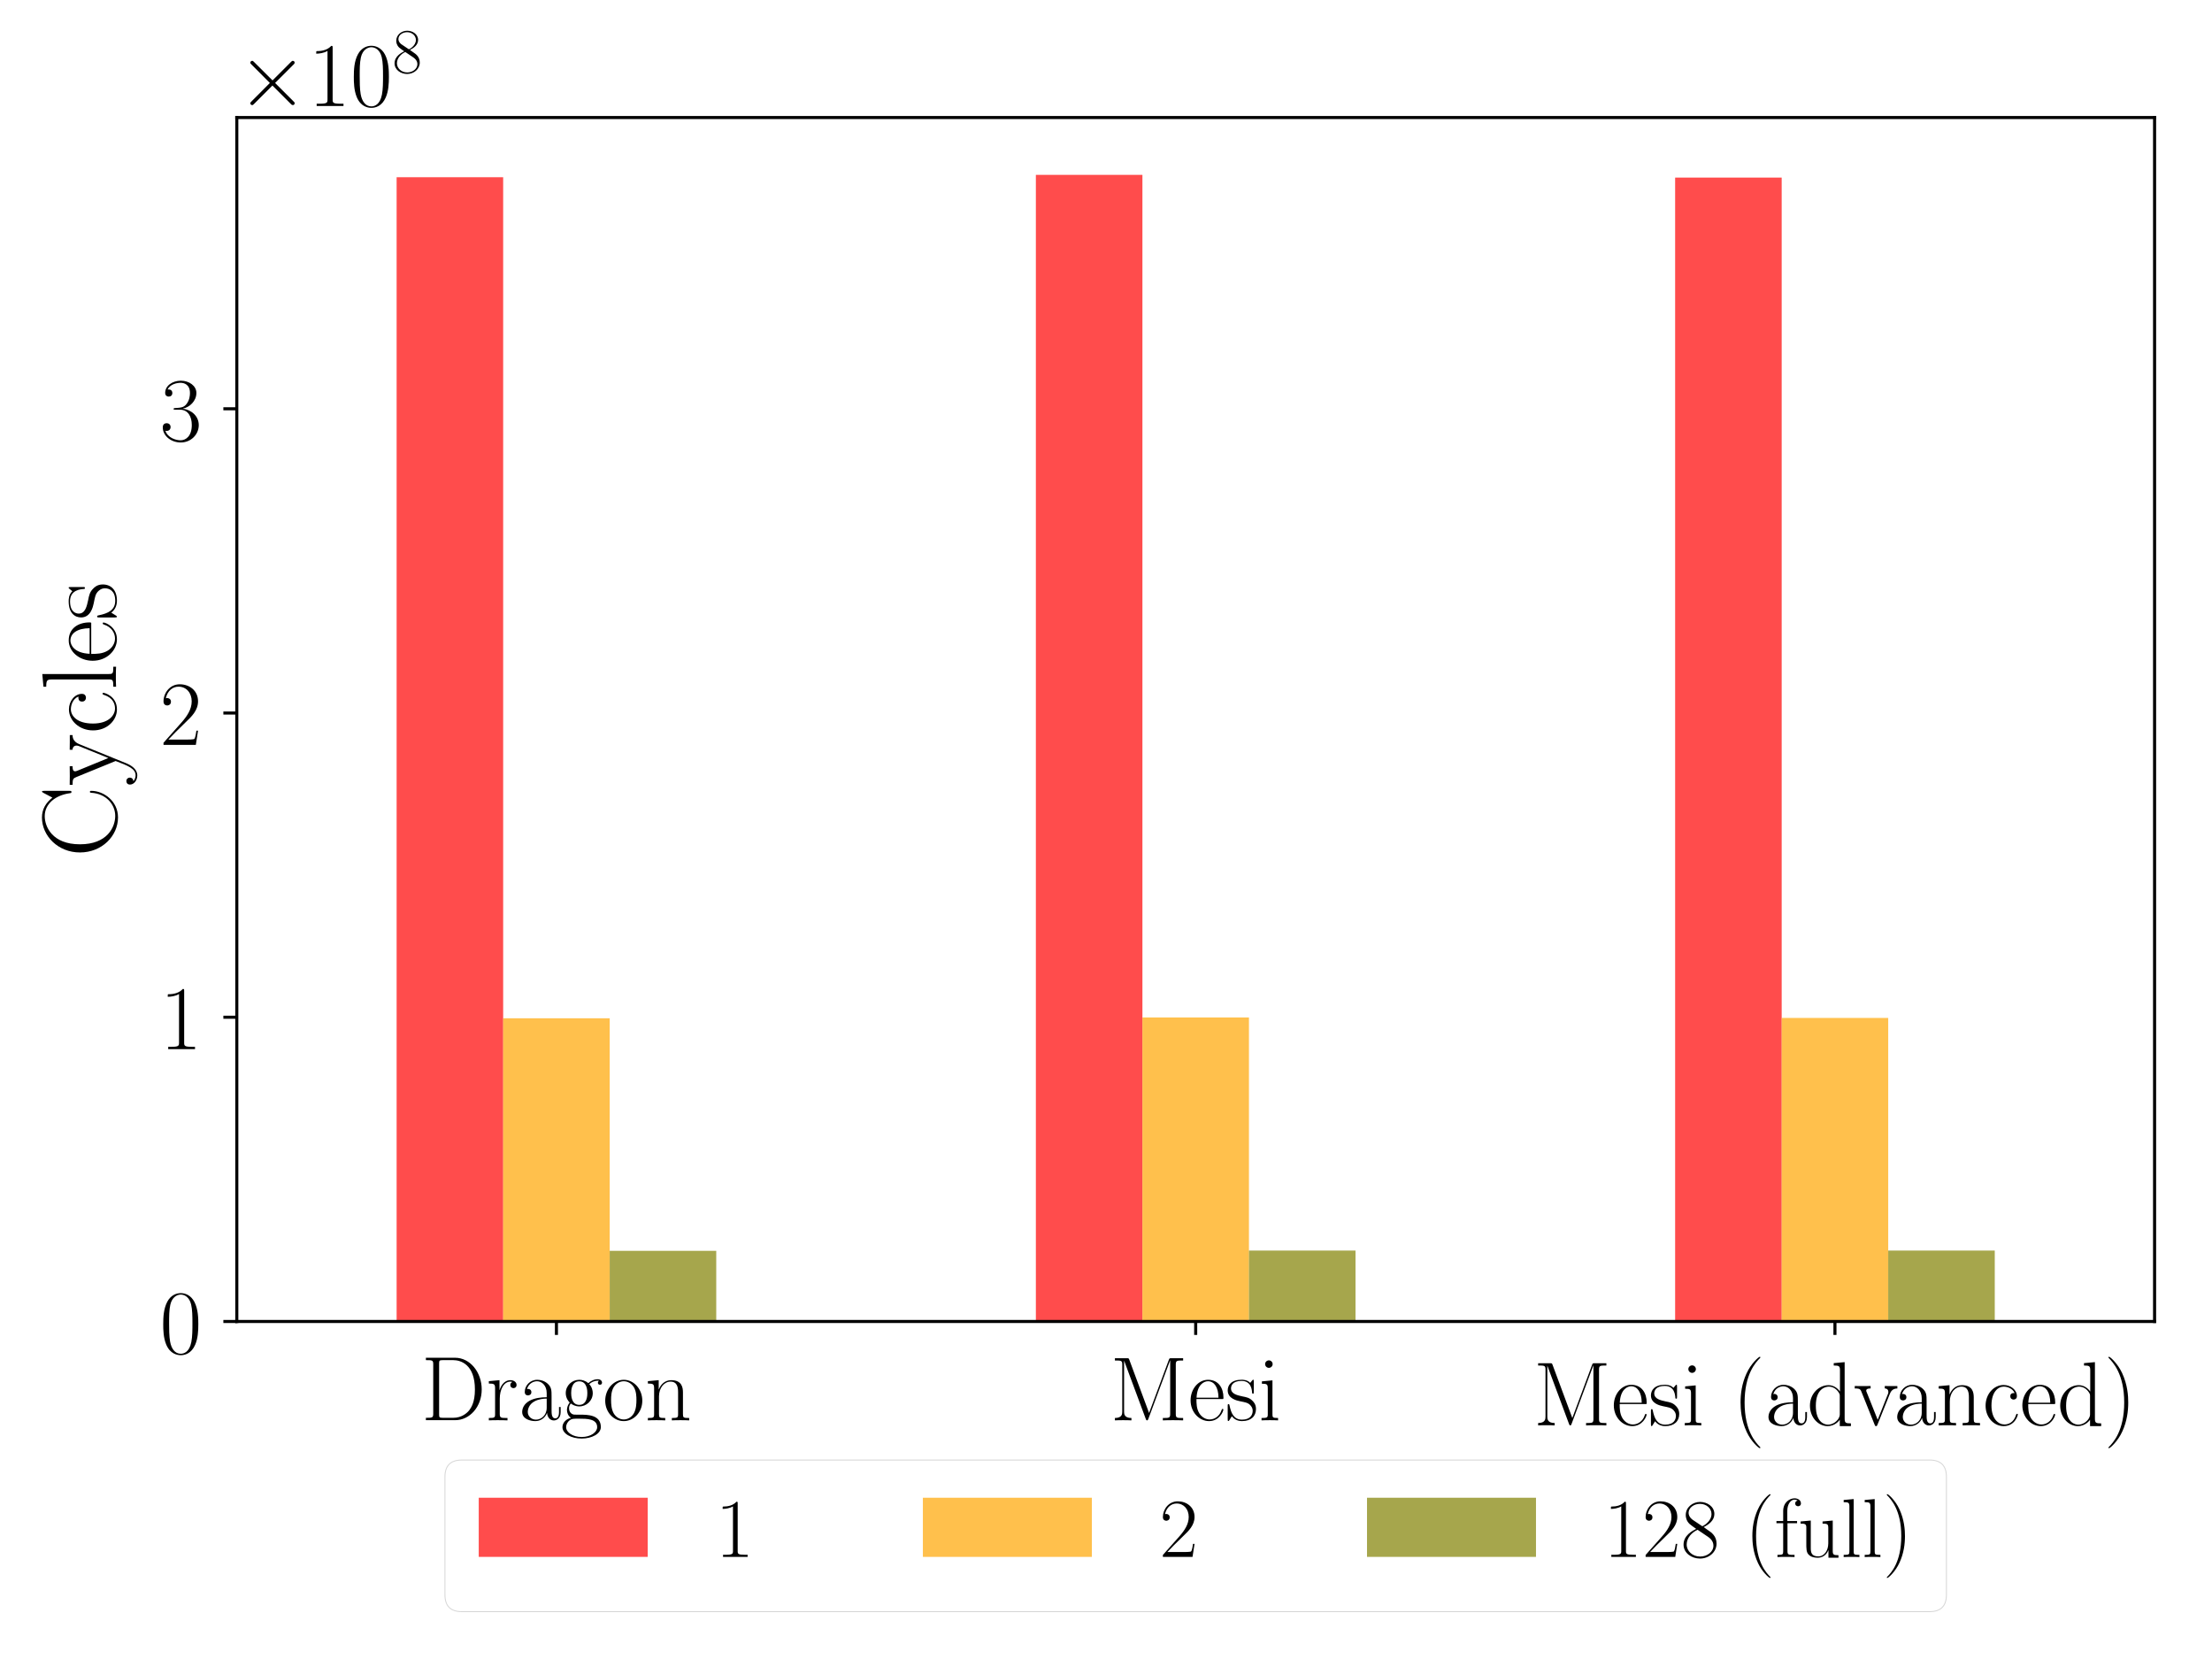
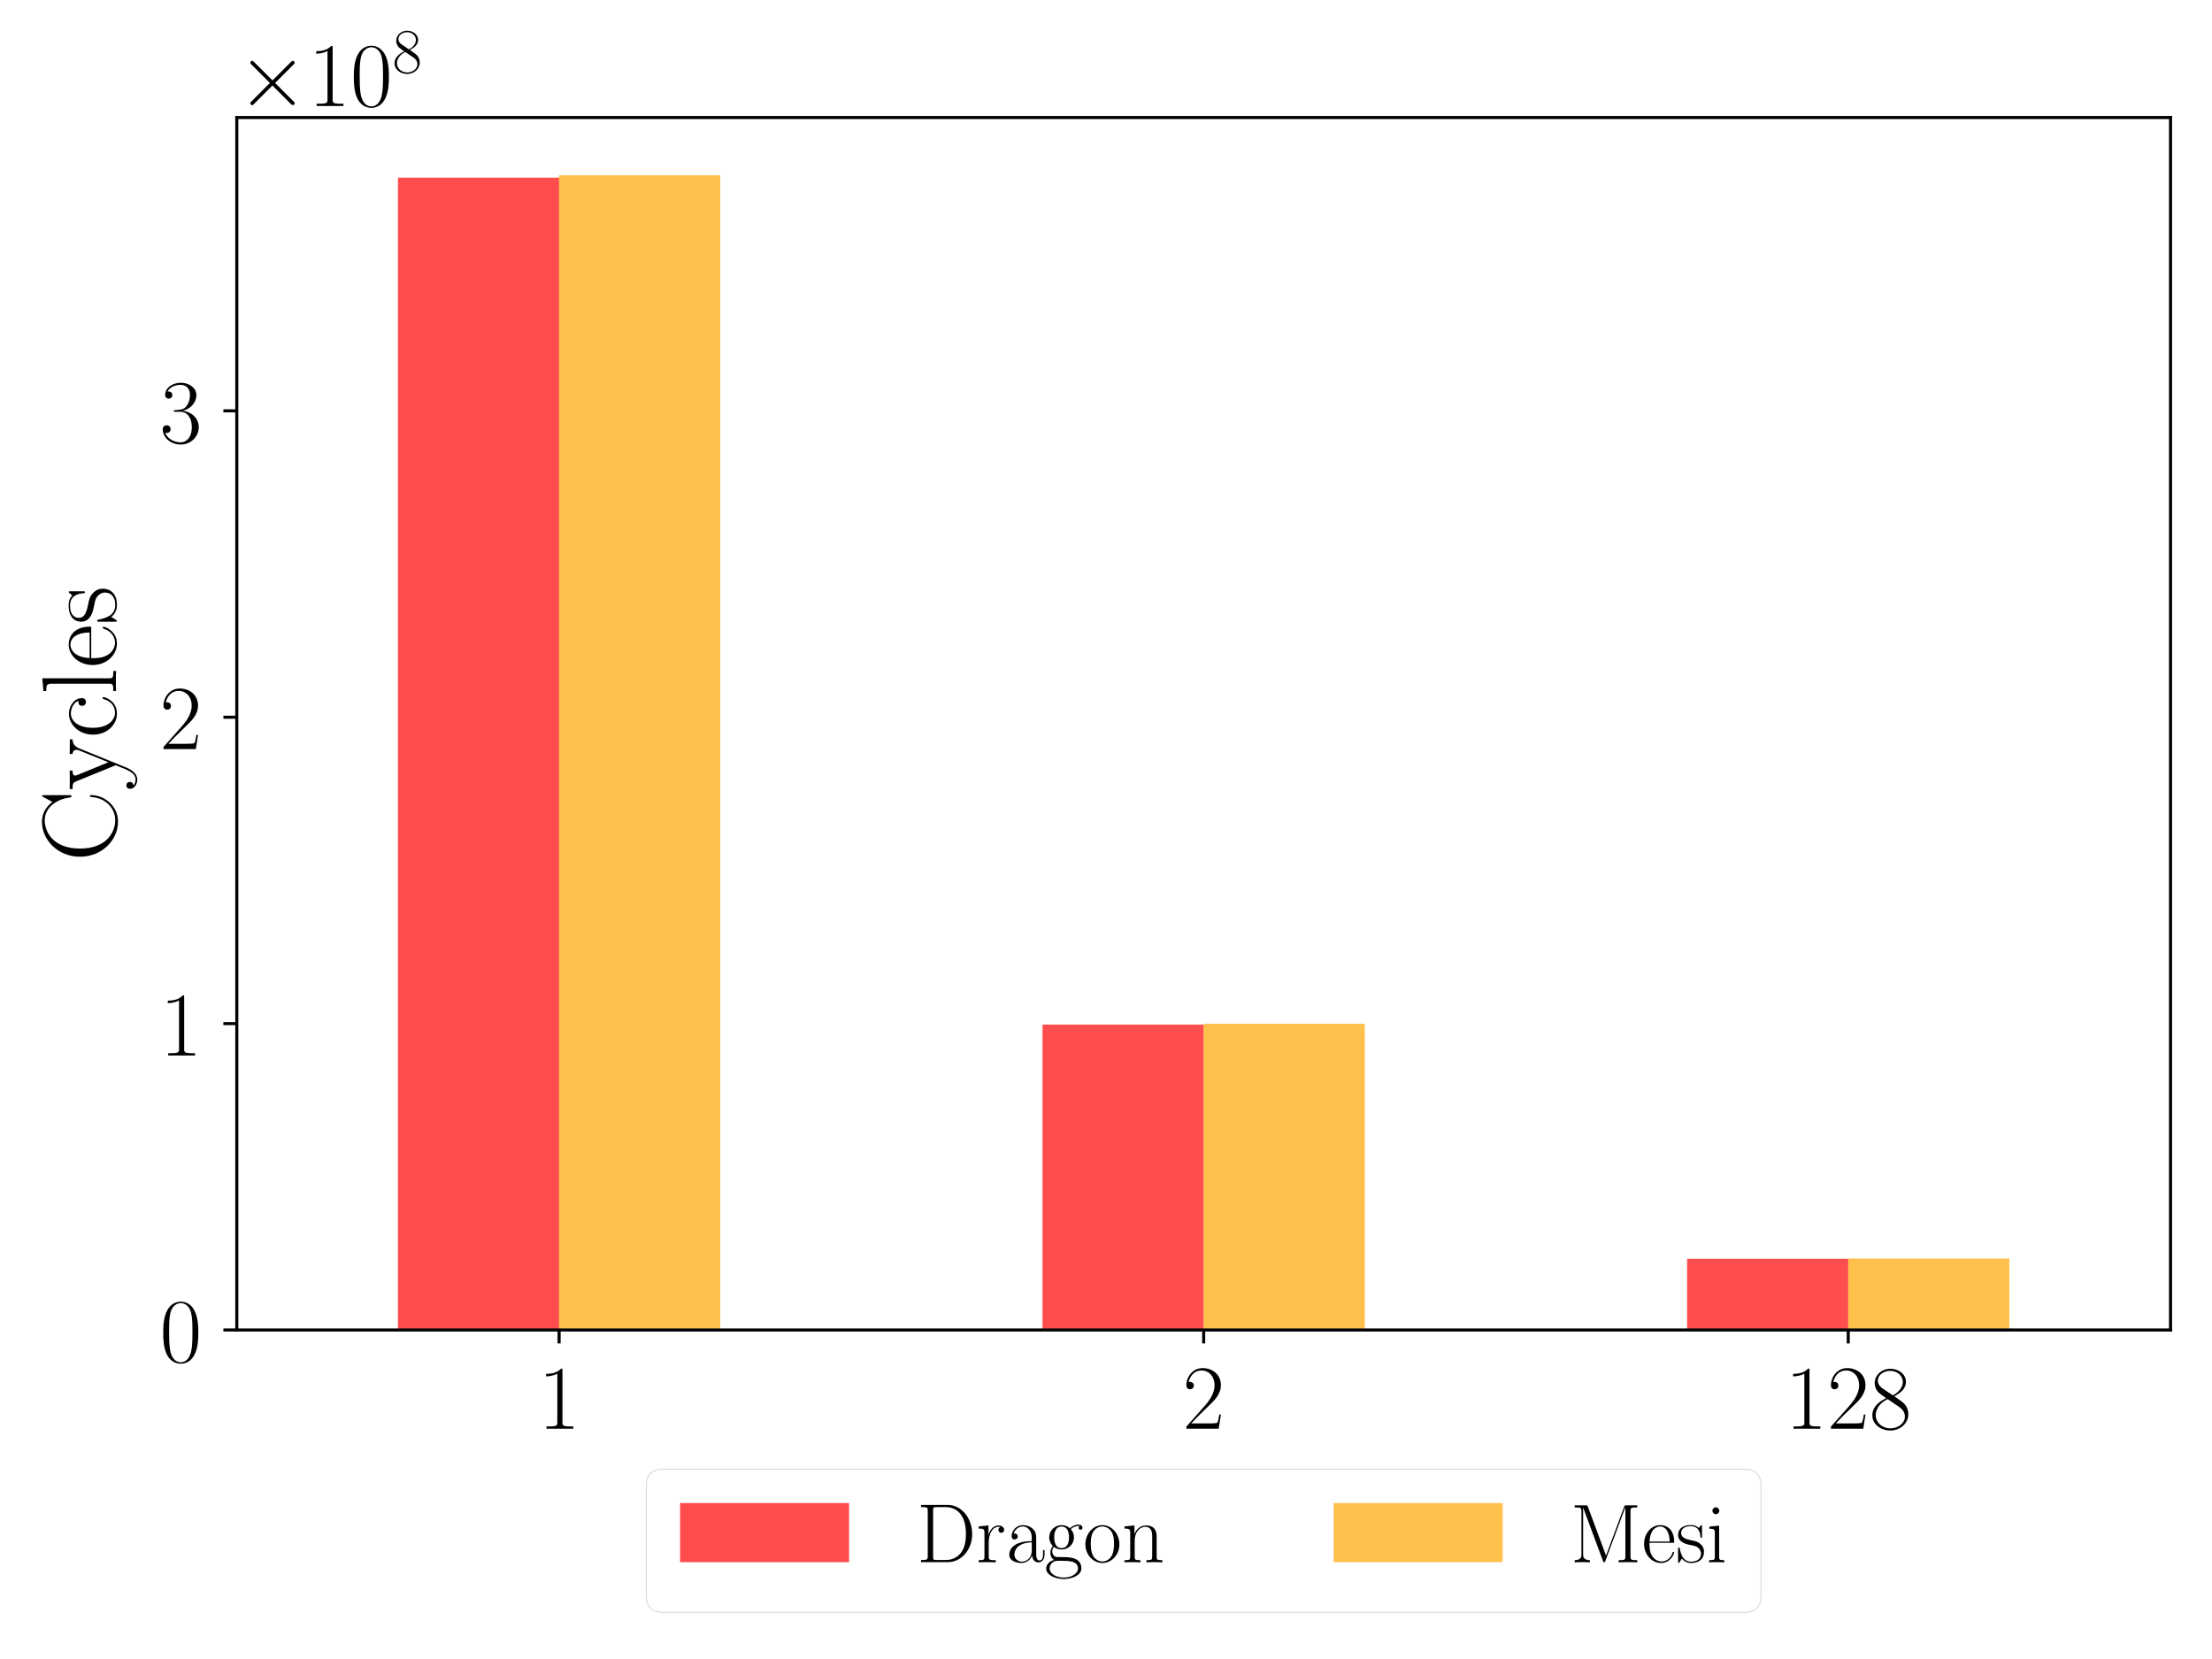
<svg xmlns="http://www.w3.org/2000/svg" xmlns:xlink="http://www.w3.org/1999/xlink" width="576pt" height="432pt" viewBox="0 0 576 432" version="1.1">
  <defs>
    <style type="text/css">*{stroke-linejoin: round; stroke-linecap: butt}</style>
  </defs>
  <g id="figure_1">
    <g id="patch_1">
      <path d="M 0 432  L 576 432  L 576 0  L 0 0  z " style="fill: #ffffff" />
    </g>
    <g id="axes_1">
      <g id="patch_2">
-         <path d="M 61.663 344.109  L 561.047 344.109  L 561.047 30.605  L 61.663 30.605  z " style="fill: #ffffff" />
+         <path d="M 61.663 346.326  L 565.2 346.326  L 565.2 30.605  L 61.663 30.605  z " style="fill: #ffffff" />
      </g>
      <g id="patch_3">
-         <path d="M 103.279 344.109  L 131.022 344.109  L 131.022 46.149  L 103.279 46.149  z " clip-path="url(#p9fad217901)" style="fill: #ff0000; opacity: 0.7" />
+         <path d="M 103.625 346.326  L 145.586 346.326  L 145.586 46.259  L 103.625 46.259  z " clip-path="url(#pdc1cfcdbf4)" style="fill: #ff0000; opacity: 0.7" />
      </g>
      <g id="patch_4">
-         <path d="M 269.74 344.109  L 297.483 344.109  L 297.483 45.534  L 269.74 45.534  z " clip-path="url(#p9fad217901)" style="fill: #ff0000; opacity: 0.7" />
+         <path d="M 271.47 346.326  L 313.432 346.326  L 313.432 266.815  L 271.47 266.815  z " clip-path="url(#pdc1cfcdbf4)" style="fill: #ff0000; opacity: 0.7" />
      </g>
      <g id="patch_5">
-         <path d="M 436.201 344.109  L 463.945 344.109  L 463.945 46.24  L 436.201 46.24  z " clip-path="url(#p9fad217901)" style="fill: #ff0000; opacity: 0.7" />
+         <path d="M 439.316 346.326  L 481.277 346.326  L 481.277 327.801  L 439.316 327.801  z " clip-path="url(#pdc1cfcdbf4)" style="fill: #ff0000; opacity: 0.7" />
      </g>
      <g id="patch_6">
-         <path d="M 131.022 344.109  L 158.766 344.109  L 158.766 265.157  L 131.022 265.157  z " clip-path="url(#p9fad217901)" style="fill: #ffa500; opacity: 0.7" />
+         <path d="M 145.586 346.326  L 187.548 346.326  L 187.548 45.639  L 145.586 45.639  z " clip-path="url(#pdc1cfcdbf4)" style="fill: #ffa500; opacity: 0.7" />
      </g>
      <g id="patch_7">
-         <path d="M 297.483 344.109  L 325.227 344.109  L 325.227 264.946  L 297.483 264.946  z " clip-path="url(#p9fad217901)" style="fill: #ffa500; opacity: 0.7" />
+         <path d="M 313.432 346.326  L 355.393 346.326  L 355.393 266.603  L 313.432 266.603  z " clip-path="url(#pdc1cfcdbf4)" style="fill: #ffa500; opacity: 0.7" />
      </g>
      <g id="patch_8">
-         <path d="M 463.945 344.109  L 491.688 344.109  L 491.688 265.068  L 463.945 265.068  z " clip-path="url(#p9fad217901)" style="fill: #ffa500; opacity: 0.7" />
-       </g>
-       <g id="patch_9">
-         <path d="M 158.766 344.109  L 186.509 344.109  L 186.509 325.714  L 158.766 325.714  z " clip-path="url(#p9fad217901)" style="fill: #808000; opacity: 0.7" />
-       </g>
-       <g id="patch_10">
-         <path d="M 325.227 344.109  L 352.97 344.109  L 352.97 325.643  L 325.227 325.643  z " clip-path="url(#p9fad217901)" style="fill: #808000; opacity: 0.7" />
-       </g>
-       <g id="patch_11">
-         <path d="M 491.688 344.109  L 519.432 344.109  L 519.432 325.643  L 491.688 325.643  z " clip-path="url(#p9fad217901)" style="fill: #808000; opacity: 0.7" />
+         <path d="M 481.277 346.326  L 523.239 346.326  L 523.239 327.729  L 481.277 327.729  z " clip-path="url(#pdc1cfcdbf4)" style="fill: #ffa500; opacity: 0.7" />
      </g>
      <g id="matplotlib.axis_1">
        <g id="xtick_1">
          <g id="line2d_1">
            <defs>
-               <path id="m300125929e" d="M 0 0  L 0 3.5  " style="stroke: #000000; stroke-width: 0.8" />
-             </defs>
-             <g>
-               <use xlink:href="#m300125929e" x="144.894" y="344.109" style="stroke: #000000; stroke-width: 0.8" />
+               <path id="m4aea1b121a" d="M 0 0  L 0 3.5  " style="stroke: #000000; stroke-width: 0.8" />
+             </defs>
+             <g>
+               <use xlink:href="#m4aea1b121a" x="145.586" y="346.326" style="stroke: #000000; stroke-width: 0.8" />
            </g>
          </g>
          <g id="text_1">
-             <g transform="translate(109.6571 369.8135)scale(0.24 -0.24)">
-               <defs>
-                 <path id="CMR17-44" d="M 333 4352  L 333 4186  C 774 4186 845 4186 845 3900  L 845 452  C 845 166 774 166 333 166  L 333 0  L 2368 0  C 3398 0 4224 943 4224 2141  C 4224 3346 3411 4352 2368 4352  L 333 4352  z M 1523 166  C 1267 166 1254 197 1254 414  L 1254 3938  C 1254 4155 1267 4186 1523 4186  L 2240 4186  C 2771 4186 3750 3874 3750 2141  C 3750 1242 3488 879 3366 707  C 3213 510 2848 166 2240 166  L 1523 166  z " transform="scale(0.015625)" />
-                 <path id="CMR17-72" d="M 960 1497  C 960 2112 1222 2688 1702 2688  C 1747 2688 1792 2682 1837 2662  C 1837 2662 1696 2617 1696 2452  C 1696 2298 1818 2234 1914 2234  C 1990 2234 2131 2279 2131 2458  C 2131 2663 1926 2790 1709 2790  C 1222 2790 1011 2317 947 2093  L 941 2093  L 941 2790  L 198 2720  L 198 2554  C 576 2554 634 2515 634 2208  L 634 428  C 634 184 608 153 198 153  L 198 -13  C 352 0 646 0 813 0  C 998 0 1325 0 1498 -13  L 1498 153  C 1037 153 960 153 960 440  L 960 1497  z " transform="scale(0.015625)" />
-                 <path id="CMR17-61" d="M 2304 1653  C 2304 2072 2304 2294 2035 2543  C 1798 2752 1523 2816 1306 2816  C 800 2816 435 2407 435 1971  C 435 1728 627 1728 666 1728  C 749 1728 896 1778 896 1954  C 896 2112 774 2181 666 2181  C 640 2181 608 2174 589 2168  C 723 2592 1069 2714 1293 2714  C 1613 2714 1965 2429 1965 1885  L 1965 1600  C 1587 1600 1133 1549 774 1357  C 371 1133 256 813 256 570  C 256 77 832 -64 1171 -64  C 1523 -64 1850 139 1990 511  C 2003 233 2182 -18 2464 -18  C 2598 -18 2938 70 2938 567  L 2938 920  L 2822 920  L 2822 562  C 2822 178 2650 128 2566 128  C 2304 128 2304 458 2304 738  L 2304 1653  z M 1965 870  C 1965 317 1568 38 1216 38  C 896 38 646 275 646 570  C 646 761 730 1100 1101 1305  C 1408 1478 1760 1504 1965 1504  L 1965 870  z " transform="scale(0.015625)" />
-                 <path id="CMR17-67" d="M 710 1164  C 832 1068 1043 960 1299 960  C 1805 960 2240 1357 2240 1888  C 2240 2054 2189 2310 1997 2509  C 2176 2692 2438 2752 2586 2752  C 2611 2752 2650 2752 2682 2734  C 2656 2728 2598 2703 2598 2605  C 2598 2527 2656 2471 2739 2471  C 2835 2471 2886 2533 2886 2614  C 2886 2731 2790 2854 2586 2854  C 2330 2854 2106 2738 1926 2580  C 1734 2753 1504 2816 1299 2816  C 794 2816 358 2419 358 1888  C 358 1522 570 1292 634 1228  C 442 1004 442 743 442 711  C 442 545 506 302 723 168  C 390 85 128 -169 128 -486  C 128 -943 736 -1280 1466 -1280  C 2170 -1280 2803 -956 2803 -479  C 2803 384 1856 384 1363 384  C 1216 384 954 384 922 391  C 723 423 589 602 589 826  C 589 883 589 1024 710 1164  z M 1299 1068  C 736 1068 736 1760 736 1889  C 736 2016 736 2708 1299 2708  C 1862 2708 1862 2016 1862 1889  C 1862 1760 1862 1068 1299 1068  z M 1466 -1171  C 826 -1171 384 -835 384 -486  C 384 -289 493 -105 634 -4  C 794 104 858 104 1293 104  C 1818 104 2547 104 2547 -486  C 2547 -835 2106 -1171 1466 -1171  z " transform="scale(0.015625)" />
-                 <path id="CMR17-6f" d="M 2758 1356  C 2758 2176 2163 2816 1466 2816  C 768 2816 173 2176 173 1356  C 173 551 768 -64 1466 -64  C 2163 -64 2758 551 2758 1356  z M 1466 51  C 1165 51 909 230 762 480  C 602 767 582 1126 582 1408  C 582 1677 595 2010 762 2298  C 890 2509 1139 2714 1466 2714  C 1754 2714 1997 2554 2150 2330  C 2349 2029 2349 1607 2349 1408  C 2349 1158 2336 775 2163 467  C 1984 173 1709 51 1466 51  z " transform="scale(0.015625)" />
-                 <path id="CMR17-6e" d="M 2656 1933  C 2656 2259 2592 2790 1837 2790  C 1331 2790 1069 2400 973 2144  L 966 2144  L 966 2790  L 211 2720  L 211 2554  C 589 2554 646 2515 646 2208  L 646 428  C 646 184 621 153 211 153  L 211 -13  C 365 0 646 0 813 0  C 979 0 1267 0 1421 -13  L 1421 153  C 1011 153 986 178 986 428  L 986 1658  C 986 2247 1344 2688 1792 2688  C 2266 2688 2317 2266 2317 1958  L 2317 428  C 2317 184 2291 153 1882 153  L 1882 -13  C 2035 0 2317 0 2483 0  C 2650 0 2938 0 3091 -13  L 3091 153  C 2682 153 2656 178 2656 428  L 2656 1933  z " transform="scale(0.015625)" />
-               </defs>
-               <use xlink:href="#CMR17-44" transform="scale(0.996264)" />
-               <use xlink:href="#CMR17-72" transform="translate(70.39356 0)scale(0.996264)" />
-               <use xlink:href="#CMR17-61" transform="translate(105.6743 0)scale(0.996264)" />
-               <use xlink:href="#CMR17-67" transform="translate(151.3648 0)scale(0.996264)" />
-               <use xlink:href="#CMR17-6f" transform="translate(197.0553 0)scale(0.996264)" />
-               <use xlink:href="#CMR17-6e" transform="translate(242.7458 0)scale(0.996264)" />
+             <g transform="translate(140.1033 372.03)scale(0.24 -0.24)">
+               <defs>
+                 <path id="CMR17-31" d="M 1702 4058  C 1702 4192 1696 4192 1606 4192  C 1357 3916 979 3827 621 3827  C 602 3827 570 3827 563 3808  C 557 3795 557 3782 557 3648  C 755 3648 1088 3686 1344 3839  L 1344 461  C 1344 236 1331 160 781 160  L 589 160  L 589 0  C 896 0 1216 0 1523 0  C 1830 0 2150 0 2458 0  L 2458 160  L 2266 160  C 1715 160 1702 230 1702 458  L 1702 4058  z " transform="scale(0.015625)" />
+               </defs>
+               <use xlink:href="#CMR17-31" transform="scale(0.996264)" />
            </g>
          </g>
        </g>
        <g id="xtick_2">
          <g id="line2d_2">
            <g>
-               <use xlink:href="#m300125929e" x="311.355" y="344.109" style="stroke: #000000; stroke-width: 0.8" />
+               <use xlink:href="#m4aea1b121a" x="313.432" y="346.326" style="stroke: #000000; stroke-width: 0.8" />
            </g>
          </g>
          <g id="text_2">
-             <g transform="translate(289.0538 369.8135)scale(0.24 -0.24)">
-               <defs>
-                 <path id="CMR17-4d" d="M 1338 4224  C 1299 4320 1293 4320 1158 4320  L 339 4320  L 339 4160  C 781 4160 851 4160 851 3875  L 851 610  C 851 451 851 153 339 153  L 339 -13  C 486 0 755 0 915 0  C 1075 0 1344 0 1491 -13  L 1491 153  C 979 153 979 451 979 610  L 979 4135  L 986 4135  L 2490 89  C 2515 25 2528 -13 2579 -13  C 2630 -13 2643 25 2669 89  L 4186 4166  L 4192 4166  L 4192 438  C 4192 153 4122 153 3680 153  L 3680 -13  C 3853 0 4198 0 4384 0  C 4570 0 4922 0 5094 -13  L 5094 153  C 4653 153 4582 153 4582 438  L 4582 3875  C 4582 4160 4653 4160 5094 4160  L 5094 4320  L 4282 4320  C 4147 4320 4141 4314 4102 4218  L 2720 502  L 1338 4224  z " transform="scale(0.015625)" />
-                 <path id="CMR17-65" d="M 2438 1472  C 2464 1498 2464 1511 2464 1576  C 2464 2238 2118 2816 1389 2816  C 710 2816 173 2169 173 1383  C 173 551 781 -64 1459 -64  C 2176 -64 2458 607 2458 740  C 2458 784 2419 784 2406 784  C 2362 784 2355 771 2330 696  C 2189 265 1837 51 1504 51  C 1229 51 954 203 781 480  C 582 803 582 1176 582 1472  L 2438 1472  z M 589 1568  C 634 2505 1126 2714 1382 2714  C 1818 2714 2112 2297 2118 1568  L 589 1568  z " transform="scale(0.015625)" />
-                 <path id="CMR17-73" d="M 1978 2697  C 1978 2813 1971 2819 1933 2819  C 1907 2819 1901 2813 1824 2717  C 1805 2691 1747 2626 1728 2601  C 1523 2819 1235 2819 1126 2819  C 416 2819 160 2447 160 2076  C 160 1498 813 1365 998 1325  C 1402 1243 1542 1217 1677 1101  C 1760 1025 1901 884 1901 654  C 1901 384 1747 38 1158 38  C 602 38 403 460 288 1021  C 269 1110 269 1117 218 1117  C 166 1117 160 1110 160 983  L 160 63  C 160 -51 166 -58 205 -58  C 237 -58 243 -51 275 0  C 314 57 410 211 448 276  C 576 103 800 -64 1158 -64  C 1792 -64 2131 283 2131 784  C 2131 1112 1958 1285 1875 1362  C 1683 1561 1459 1606 1190 1657  C 838 1735 390 1825 390 2217  C 390 2383 480 2737 1126 2737  C 1811 2737 1850 2094 1862 1888  C 1869 1856 1901 1849 1920 1849  C 1978 1849 1978 1869 1978 1978  L 1978 2697  z " transform="scale(0.015625)" />
-                 <path id="CMR17-69" d="M 992 3909  C 992 4049 877 4170 730 4170  C 589 4170 467 4056 467 3909  C 467 3769 582 3648 730 3648  C 870 3648 992 3763 992 3909  z M 243 2706  L 243 2541  C 602 2541 653 2502 653 2197  L 653 427  C 653 184 627 153 218 153  L 218 -13  C 371 0 646 0 806 0  C 960 0 1222 0 1370 -13  L 1370 153  C 992 153 979 191 979 420  L 979 2776  L 243 2706  z " transform="scale(0.015625)" />
-               </defs>
-               <use xlink:href="#CMR17-4d" transform="scale(0.996264)" />
-               <use xlink:href="#CMR17-65" transform="translate(84.68694 0)scale(0.996264)" />
-               <use xlink:href="#CMR17-73" transform="translate(125.1726 0)scale(0.996264)" />
-               <use xlink:href="#CMR17-69" transform="translate(160.9739 0)scale(0.996264)" />
+             <g transform="translate(307.9488 372.03)scale(0.24 -0.24)">
+               <defs>
+                 <path id="CMR17-32" d="M 2669 989  L 2554 989  C 2490 536 2438 459 2413 420  C 2381 369 1920 369 1830 369  L 602 369  C 832 619 1280 1072 1824 1597  C 2214 1967 2669 2402 2669 3035  C 2669 3790 2067 4224 1395 4224  C 691 4224 262 3604 262 3030  C 262 2780 448 2748 525 2748  C 589 2748 781 2787 781 3010  C 781 3207 614 3264 525 3264  C 486 3264 448 3258 422 3245  C 544 3790 915 4058 1306 4058  C 1862 4058 2227 3617 2227 3035  C 2227 2479 1901 2000 1536 1584  L 262 146  L 262 0  L 2515 0  L 2669 989  z " transform="scale(0.015625)" />
+               </defs>
+               <use xlink:href="#CMR17-32" transform="scale(0.996264)" />
            </g>
          </g>
        </g>
        <g id="xtick_3">
          <g id="line2d_3">
            <g>
-               <use xlink:href="#m300125929e" x="477.816" y="344.109" style="stroke: #000000; stroke-width: 0.8" />
+               <use xlink:href="#m4aea1b121a" x="481.277" y="346.326" style="stroke: #000000; stroke-width: 0.8" />
            </g>
          </g>
          <g id="text_3">
-             <g transform="translate(399.2633 371.1203)scale(0.24 -0.24)">
-               <defs>
-                 <path id="CMR17-28" d="M 1958 -1561  C 1958 -1555 1958 -1542 1939 -1523  C 1645 -1224 858 -407 858 1581  C 858 3569 1632 4379 1946 4697  C 1946 4704 1958 4717 1958 4736  C 1958 4755 1939 4768 1914 4768  C 1843 4768 1299 4296 986 3594  C 666 2887 576 2199 576 1588  C 576 1128 621 351 1005 -471  C 1312 -1135 1837 -1600 1914 -1600  C 1946 -1600 1958 -1587 1958 -1561  z " transform="scale(0.015625)" />
-                 <path id="CMR17-64" d="M 1869 4326  L 1869 4160  C 2246 4160 2304 4122 2304 3820  L 2304 2345  C 2278 2377 2016 2790 1498 2790  C 845 2790 211 2208 211 1364  C 211 525 806 -64 1434 -64  C 1978 -64 2259 337 2291 380  L 2291 -63  L 3066 -63  L 3066 128  C 2688 128 2630 166 2630 473  L 2630 4396  L 1869 4326  z M 2291 755  C 2291 563 2176 390 2029 262  C 1811 70 1594 38 1472 38  C 1286 38 621 134 621 1356  C 621 2612 1363 2688 1530 2688  C 1824 2688 2061 2522 2208 2291  C 2291 2157 2291 2138 2291 2023  L 2291 755  z " transform="scale(0.015625)" />
-                 <path id="CMR17-76" d="M 2502 2163  C 2560 2304 2662 2560 3034 2560  L 3034 2726  C 2912 2726 2752 2726 2630 2726  C 2496 2726 2285 2726 2157 2732  L 2157 2566  C 2317 2553 2406 2477 2406 2311  C 2406 2253 2406 2240 2368 2151  L 1664 377  L 902 2286  C 864 2369 864 2381 864 2407  C 864 2560 1075 2560 1171 2560  L 1171 2732  C 1018 2726 736 2726 576 2726  C 403 2726 205 2726 64 2732  L 64 2560  C 307 2560 442 2560 518 2362  L 1446 44  C 1485 -51 1491 -64 1549 -64  C 1606 -64 1613 -51 1651 44  L 2502 2163  z " transform="scale(0.015625)" />
-                 <path id="CMR17-63" d="M 2234 2240  C 2112 2240 1933 2240 1933 2017  C 1933 1838 2080 1787 2163 1787  C 2208 1787 2394 1807 2394 2024  C 2394 2467 1958 2803 1466 2803  C 787 2803 211 2178 211 1363  C 211 516 813 -64 1466 -64  C 2259 -64 2458 677 2458 748  C 2458 774 2451 793 2406 793  C 2362 793 2355 787 2330 703  C 2163 180 1798 51 1523 51  C 1114 51 621 427 621 1369  C 621 2338 1094 2688 1472 2688  C 1722 2688 2093 2573 2234 2240  z " transform="scale(0.015625)" />
-                 <path id="CMR17-29" d="M 1683 1581  C 1683 2040 1638 2817 1254 3639  C 947 4303 422 4768 346 4768  C 326 4768 301 4761 301 4729  C 301 4717 307 4710 314 4697  C 621 4378 1402 3568 1402 1584  C 1402 -407 627 -1217 314 -1537  C 307 -1549 301 -1556 301 -1568  C 301 -1600 326 -1600 346 -1600  C 416 -1600 960 -1128 1274 -426  C 1594 281 1683 969 1683 1581  z " transform="scale(0.015625)" />
-               </defs>
-               <use xlink:href="#CMR17-4d" transform="scale(0.996264)" />
-               <use xlink:href="#CMR17-65" transform="translate(84.68694 0)scale(0.996264)" />
-               <use xlink:href="#CMR17-73" transform="translate(125.1726 0)scale(0.996264)" />
-               <use xlink:href="#CMR17-69" transform="translate(160.9739 0)scale(0.996264)" />
-               <use xlink:href="#CMR17-28" transform="translate(215.921 0)scale(0.996264)" />
-               <use xlink:href="#CMR17-61" transform="translate(251.2017 0)scale(0.996264)" />
-               <use xlink:href="#CMR17-64" transform="translate(296.8922 0)scale(0.996264)" />
-               <use xlink:href="#CMR17-76" transform="translate(347.7876 0)scale(0.996264)" />
-               <use xlink:href="#CMR17-61" transform="translate(390.8757 0)scale(0.996264)" />
-               <use xlink:href="#CMR17-6e" transform="translate(436.5662 0)scale(0.996264)" />
-               <use xlink:href="#CMR17-63" transform="translate(487.4615 0)scale(0.996264)" />
-               <use xlink:href="#CMR17-65" transform="translate(527.9472 0)scale(0.996264)" />
-               <use xlink:href="#CMR17-64" transform="translate(568.4328 0)scale(0.996264)" />
-               <use xlink:href="#CMR17-29" transform="translate(619.3282 0)scale(0.996264)" />
+             <g transform="translate(464.8287 372.03)scale(0.24 -0.24)">
+               <defs>
+                 <path id="CMR17-38" d="M 1741 2264  C 2144 2467 2554 2773 2554 3263  C 2554 3841 1990 4179 1472 4179  C 890 4179 378 3759 378 3180  C 378 3021 416 2747 666 2505  C 730 2442 998 2251 1171 2130  C 883 1983 211 1634 211 934  C 211 279 838 -128 1459 -128  C 2144 -128 2720 362 2720 1010  C 2720 1590 2330 1857 2074 2029  L 1741 2264  z M 902 2822  C 851 2854 595 3051 595 3351  C 595 3739 998 4032 1459 4032  C 1965 4032 2336 3676 2336 3262  C 2336 2669 1670 2331 1638 2331  C 1632 2331 1626 2331 1574 2370  L 902 2822  z M 2080 1519  C 2176 1449 2483 1240 2483 851  C 2483 381 2010 25 1472 25  C 890 25 448 438 448 940  C 448 1443 838 1862 1280 2060  L 2080 1519  z " transform="scale(0.015625)" />
+               </defs>
+               <use xlink:href="#CMR17-31" transform="scale(0.996264)" />
+               <use xlink:href="#CMR17-32" transform="translate(45.69048 0)scale(0.996264)" />
+               <use xlink:href="#CMR17-38" transform="translate(91.38095 0)scale(0.996264)" />
            </g>
          </g>
        </g>
      </g>
      <g id="matplotlib.axis_2">
        <g id="ytick_1">
          <g id="line2d_4">
            <defs>
-               <path id="m5a1a55cd51" d="M 0 0  L -3.5 0  " style="stroke: #000000; stroke-width: 0.8" />
-             </defs>
-             <g>
-               <use xlink:href="#m5a1a55cd51" x="61.663" y="344.109" style="stroke: #000000; stroke-width: 0.8" />
+               <path id="m210ccd46db" d="M 0 0  L -3.5 0  " style="stroke: #000000; stroke-width: 0.8" />
+             </defs>
+             <g>
+               <use xlink:href="#m210ccd46db" x="61.663" y="346.326" style="stroke: #000000; stroke-width: 0.8" />
            </g>
          </g>
          <g id="text_4">
-             <g transform="translate(41.59768 352.4113)scale(0.24 -0.24)">
+             <g transform="translate(41.59768 354.6278)scale(0.24 -0.24)">
              <defs>
                <path id="CMR17-30" d="M 2688 2025  C 2688 2416 2682 3080 2413 3591  C 2176 4039 1798 4198 1466 4198  C 1158 4198 768 4058 525 3597  C 269 3118 243 2524 243 2025  C 243 1661 250 1106 448 619  C 723 -39 1216 -128 1466 -128  C 1760 -128 2208 -7 2470 600  C 2662 1042 2688 1559 2688 2025  z M 1466 -26  C 1056 -26 813 325 723 812  C 653 1188 653 1738 653 2096  C 653 2588 653 2997 736 3387  C 858 3929 1216 4096 1466 4096  C 1728 4096 2067 3923 2189 3400  C 2272 3036 2278 2607 2278 2096  C 2278 1680 2278 1169 2202 792  C 2067 95 1690 -26 1466 -26  z " transform="scale(0.015625)" />
              </defs>
              <use xlink:href="#CMR17-30" transform="scale(0.996264)" />
            </g>
          </g>
        </g>
        <g id="ytick_2">
          <g id="line2d_5">
            <g>
-               <use xlink:href="#m5a1a55cd51" x="61.663" y="264.887" style="stroke: #000000; stroke-width: 0.8" />
+               <use xlink:href="#m210ccd46db" x="61.663" y="266.543" style="stroke: #000000; stroke-width: 0.8" />
            </g>
          </g>
          <g id="text_5">
-             <g transform="translate(41.59768 273.189)scale(0.24 -0.24)">
-               <defs>
-                 <path id="CMR17-31" d="M 1702 4058  C 1702 4192 1696 4192 1606 4192  C 1357 3916 979 3827 621 3827  C 602 3827 570 3827 563 3808  C 557 3795 557 3782 557 3648  C 755 3648 1088 3686 1344 3839  L 1344 461  C 1344 236 1331 160 781 160  L 589 160  L 589 0  C 896 0 1216 0 1523 0  C 1830 0 2150 0 2458 0  L 2458 160  L 2266 160  C 1715 160 1702 230 1702 458  L 1702 4058  z " transform="scale(0.015625)" />
-               </defs>
+             <g transform="translate(41.59768 274.8455)scale(0.24 -0.24)">
              <use xlink:href="#CMR17-31" transform="scale(0.996264)" />
            </g>
          </g>
        </g>
        <g id="ytick_3">
          <g id="line2d_6">
            <g>
-               <use xlink:href="#m5a1a55cd51" x="61.663" y="185.665" style="stroke: #000000; stroke-width: 0.8" />
+               <use xlink:href="#m210ccd46db" x="61.663" y="186.761" style="stroke: #000000; stroke-width: 0.8" />
            </g>
          </g>
          <g id="text_6">
-             <g transform="translate(41.59768 193.9668)scale(0.24 -0.24)">
-               <defs>
-                 <path id="CMR17-32" d="M 2669 989  L 2554 989  C 2490 536 2438 459 2413 420  C 2381 369 1920 369 1830 369  L 602 369  C 832 619 1280 1072 1824 1597  C 2214 1967 2669 2402 2669 3035  C 2669 3790 2067 4224 1395 4224  C 691 4224 262 3604 262 3030  C 262 2780 448 2748 525 2748  C 589 2748 781 2787 781 3010  C 781 3207 614 3264 525 3264  C 486 3264 448 3258 422 3245  C 544 3790 915 4058 1306 4058  C 1862 4058 2227 3617 2227 3035  C 2227 2479 1901 2000 1536 1584  L 262 146  L 262 0  L 2515 0  L 2669 989  z " transform="scale(0.015625)" />
-               </defs>
+             <g transform="translate(41.59768 195.0631)scale(0.24 -0.24)">
              <use xlink:href="#CMR17-32" transform="scale(0.996264)" />
            </g>
          </g>
        </g>
        <g id="ytick_4">
          <g id="line2d_7">
            <g>
-               <use xlink:href="#m5a1a55cd51" x="61.663" y="106.442" style="stroke: #000000; stroke-width: 0.8" />
+               <use xlink:href="#m210ccd46db" x="61.663" y="106.979" style="stroke: #000000; stroke-width: 0.8" />
            </g>
          </g>
          <g id="text_7">
-             <g transform="translate(41.59768 114.7446)scale(0.24 -0.24)">
+             <g transform="translate(41.59768 115.2808)scale(0.24 -0.24)">
              <defs>
                <path id="CMR17-33" d="M 1414 2157  C 1984 2157 2234 1662 2234 1090  C 2234 320 1824 25 1453 25  C 1114 25 563 194 390 693  C 422 680 454 680 486 680  C 640 680 755 782 755 948  C 755 1133 614 1216 486 1216  C 378 1216 211 1165 211 926  C 211 335 787 -128 1466 -128  C 2176 -128 2720 430 2720 1085  C 2720 1707 2208 2157 1600 2227  C 2086 2328 2554 2756 2554 3329  C 2554 3820 2048 4179 1472 4179  C 890 4179 378 3829 378 3329  C 378 3110 544 3072 627 3072  C 762 3072 877 3155 877 3321  C 877 3486 762 3569 627 3569  C 602 3569 570 3569 544 3557  C 730 3959 1235 4032 1459 4032  C 1683 4032 2106 3925 2106 3320  C 2106 3143 2080 2828 1862 2550  C 1670 2304 1453 2304 1242 2284  C 1210 2284 1062 2269 1037 2269  C 992 2263 966 2257 966 2208  C 966 2163 973 2157 1101 2157  L 1414 2157  z " transform="scale(0.015625)" />
              </defs>
              <use xlink:href="#CMR17-33" transform="scale(0.996264)" />
            </g>
          </g>
        </g>
        <g id="text_8">
-           <g transform="translate(30.1718 223.2594)rotate(-90)scale(0.28 -0.28)">
+           <g transform="translate(30.1718 224.3677)rotate(-90)scale(0.28 -0.28)">
            <defs>
              <path id="CMR17-43" d="M 3974 4289  C 3974 4403 3968 4410 3930 4410  C 3904 4410 3898 4403 3853 4327  L 3571 3792  C 3258 4187 2874 4416 2381 4416  C 1286 4416 294 3456 294 2148  C 294 826 1286 -128 2387 -128  C 3366 -128 3974 730 3974 1461  C 3974 1524 3974 1550 3917 1550  C 3866 1550 3866 1531 3859 1474  C 3808 585 3168 38 2477 38  C 1824 38 781 495 781 2147  C 781 3805 1843 4250 2464 4250  C 3187 4250 3712 3628 3834 2745  C 3846 2668 3846 2655 3904 2655  C 3974 2655 3974 2668 3974 2783  L 3974 4289  z " transform="scale(0.015625)" />
              <path id="CMR17-79" d="M 2496 2197  C 2656 2586 2944 2586 3034 2586  L 3034 2752  C 2912 2752 2752 2752 2630 2752  C 2496 2752 2285 2752 2157 2758  L 2157 2592  C 2400 2573 2406 2394 2406 2343  C 2406 2280 2394 2248 2362 2171  L 1664 449  L 902 2306  C 870 2382 870 2426 870 2433  C 870 2573 1018 2586 1171 2586  L 1171 2758  C 1018 2752 742 2752 582 2752  C 410 2752 205 2752 64 2758  L 64 2586  C 410 2586 448 2554 531 2350  L 1485 15  C 1197 -738 1030 -1178 627 -1178  C 557 -1178 397 -1159 282 -1044  C 429 -1031 493 -942 493 -833  C 493 -725 416 -629 288 -629  C 147 -629 77 -725 77 -840  C 77 -1095 339 -1280 627 -1280  C 998 -1280 1229 -922 1357 -604  L 2496 2197  z " transform="scale(0.015625)" />
+               <path id="CMR17-63" d="M 2234 2240  C 2112 2240 1933 2240 1933 2017  C 1933 1838 2080 1787 2163 1787  C 2208 1787 2394 1807 2394 2024  C 2394 2467 1958 2803 1466 2803  C 787 2803 211 2178 211 1363  C 211 516 813 -64 1466 -64  C 2259 -64 2458 677 2458 748  C 2458 774 2451 793 2406 793  C 2362 793 2355 787 2330 703  C 2163 180 1798 51 1523 51  C 1114 51 621 427 621 1369  C 621 2338 1094 2688 1472 2688  C 1722 2688 2093 2573 2234 2240  z " transform="scale(0.015625)" />
              <path id="CMR17-6c" d="M 979 4396  L 218 4326  L 218 4160  C 595 4160 653 4122 653 3817  L 653 426  C 653 184 627 153 218 153  L 218 -13  C 371 0 653 0 813 0  C 979 0 1261 0 1414 -13  L 1414 153  C 1005 153 979 178 979 426  L 979 4396  z " transform="scale(0.015625)" />
+               <path id="CMR17-65" d="M 2438 1472  C 2464 1498 2464 1511 2464 1576  C 2464 2238 2118 2816 1389 2816  C 710 2816 173 2169 173 1383  C 173 551 781 -64 1459 -64  C 2176 -64 2458 607 2458 740  C 2458 784 2419 784 2406 784  C 2362 784 2355 771 2330 696  C 2189 265 1837 51 1504 51  C 1229 51 954 203 781 480  C 582 803 582 1176 582 1472  L 2438 1472  z M 589 1568  C 634 2505 1126 2714 1382 2714  C 1818 2714 2112 2297 2118 1568  L 589 1568  z " transform="scale(0.015625)" />
+               <path id="CMR17-73" d="M 1978 2697  C 1978 2813 1971 2819 1933 2819  C 1907 2819 1901 2813 1824 2717  C 1805 2691 1747 2626 1728 2601  C 1523 2819 1235 2819 1126 2819  C 416 2819 160 2447 160 2076  C 160 1498 813 1365 998 1325  C 1402 1243 1542 1217 1677 1101  C 1760 1025 1901 884 1901 654  C 1901 384 1747 38 1158 38  C 602 38 403 460 288 1021  C 269 1110 269 1117 218 1117  C 166 1117 160 1110 160 983  L 160 63  C 160 -51 166 -58 205 -58  C 237 -58 243 -51 275 0  C 314 57 410 211 448 276  C 576 103 800 -64 1158 -64  C 1792 -64 2131 283 2131 784  C 2131 1112 1958 1285 1875 1362  C 1683 1561 1459 1606 1190 1657  C 838 1735 390 1825 390 2217  C 390 2383 480 2737 1126 2737  C 1811 2737 1850 2094 1862 1888  C 1869 1856 1901 1849 1920 1849  C 1978 1849 1978 1869 1978 1978  L 1978 2697  z " transform="scale(0.015625)" />
            </defs>
            <use xlink:href="#CMR17-43" transform="scale(0.996264)" />
            <use xlink:href="#CMR17-79" transform="translate(66.50988 0)scale(0.996264)" />
            <use xlink:href="#CMR17-63" transform="translate(114.8028 0)scale(0.996264)" />
            <use xlink:href="#CMR17-6c" transform="translate(155.2885 0)scale(0.996264)" />
            <use xlink:href="#CMR17-65" transform="translate(180.1595 0)scale(0.996264)" />
            <use xlink:href="#CMR17-73" transform="translate(220.6452 0)scale(0.996264)" />
          </g>
        </g>
        <g id="text_9">
          <g transform="translate(61.66339 27.60483)scale(0.24 -0.24)">
            <defs>
              <path id="CMSY10-2" d="M 2490 1785  L 1210 3059  C 1133 3136 1120 3148 1069 3148  C 1005 3148 941 3091 941 3020  C 941 2976 954 2963 1024 2892  L 2304 1606  L 1024 320  C 954 249 941 236 941 192  C 941 121 1005 64 1069 64  C 1120 64 1133 76 1210 153  L 2483 1427  L 3808 102  C 3821 96 3866 64 3904 64  C 3981 64 4032 121 4032 192  C 4032 204 4032 230 4013 262  C 4006 275 2989 1280 2669 1606  L 3840 2777  C 3872 2816 3968 2899 4000 2937  C 4006 2950 4032 2976 4032 3020  C 4032 3091 3981 3148 3904 3148  C 3853 3148 3827 3123 3757 3052  L 2490 1785  z " transform="scale(0.015625)" />
-               <path id="CMR17-38" d="M 1741 2264  C 2144 2467 2554 2773 2554 3263  C 2554 3841 1990 4179 1472 4179  C 890 4179 378 3759 378 3180  C 378 3021 416 2747 666 2505  C 730 2442 998 2251 1171 2130  C 883 1983 211 1634 211 934  C 211 279 838 -128 1459 -128  C 2144 -128 2720 362 2720 1010  C 2720 1590 2330 1857 2074 2029  L 1741 2264  z M 902 2822  C 851 2854 595 3051 595 3351  C 595 3739 998 4032 1459 4032  C 1965 4032 2336 3676 2336 3262  C 2336 2669 1670 2331 1638 2331  C 1632 2331 1626 2331 1574 2370  L 902 2822  z M 2080 1519  C 2176 1449 2483 1240 2483 851  C 2483 381 2010 25 1472 25  C 890 25 448 438 448 940  C 448 1443 838 1862 1280 2060  L 2080 1519  z " transform="scale(0.015625)" />
            </defs>
            <use xlink:href="#CMSY10-2" transform="scale(0.996264)" />
            <use xlink:href="#CMR17-31" transform="translate(77.48747 0)scale(0.996264)" />
            <use xlink:href="#CMR17-30" transform="translate(123.1779 0)scale(0.996264)" />
            <use xlink:href="#CMR17-38" transform="translate(168.8684 36.15364)scale(0.697382)" />
          </g>
        </g>
      </g>
+       <g id="patch_9">
+         <path d="M 61.663 346.326  L 61.663 30.605  " style="fill: none; stroke: #000000; stroke-width: 0.8; stroke-linejoin: miter; stroke-linecap: square" />
+       </g>
+       <g id="patch_10">
+         <path d="M 565.2 346.326  L 565.2 30.605  " style="fill: none; stroke: #000000; stroke-width: 0.8; stroke-linejoin: miter; stroke-linecap: square" />
+       </g>
+       <g id="patch_11">
+         <path d="M 61.663 346.326  L 565.2 346.326  " style="fill: none; stroke: #000000; stroke-width: 0.8; stroke-linejoin: miter; stroke-linecap: square" />
+       </g>
      <g id="patch_12">
-         <path d="M 61.663 344.109  L 61.663 30.605  " style="fill: none; stroke: #000000; stroke-width: 0.8; stroke-linejoin: miter; stroke-linecap: square" />
-       </g>
-       <g id="patch_13">
-         <path d="M 561.047 344.109  L 561.047 30.605  " style="fill: none; stroke: #000000; stroke-width: 0.8; stroke-linejoin: miter; stroke-linecap: square" />
-       </g>
-       <g id="patch_14">
-         <path d="M 61.663 344.109  L 561.047 344.109  " style="fill: none; stroke: #000000; stroke-width: 0.8; stroke-linejoin: miter; stroke-linecap: square" />
-       </g>
-       <g id="patch_15">
-         <path d="M 61.663 30.605  L 561.047 30.605  " style="fill: none; stroke: #000000; stroke-width: 0.8; stroke-linejoin: miter; stroke-linecap: square" />
+         <path d="M 61.663 30.605  L 565.2 30.605  " style="fill: none; stroke: #000000; stroke-width: 0.8; stroke-linejoin: miter; stroke-linecap: square" />
      </g>
      <g id="legend_1">
-         <g id="patch_16">
-           <path d="M 120.263 419.669  L 502.447 419.669  Q 506.847 419.669 506.847 415.269  L 506.847 384.589  Q 506.847 380.189 502.447 380.189  L 120.263 380.189  Q 115.863 380.189 115.863 384.589  L 115.863 415.269  Q 115.863 419.669 120.263 419.669  z " style="fill: #ffffff; opacity: 0.8; stroke: #cccccc; stroke-width: 0.24; stroke-linejoin: miter" />
-         </g>
-         <g id="patch_17">
-           <path d="M 124.663 405.408  L 168.663 405.408  L 168.663 390.008  L 124.663 390.008  z " style="fill: #ff0000; opacity: 0.7" />
+         <g id="patch_13">
+           <path d="M 172.688 419.846  L 454.175 419.846  Q 458.575 419.846 458.575 415.446  L 458.575 386.983  Q 458.575 382.583 454.175 382.583  L 172.688 382.583  Q 168.288 382.583 168.288 386.983  L 168.288 415.446  Q 168.288 419.846 172.688 419.846  z " style="fill: #ffffff; opacity: 0.8; stroke: #cccccc; stroke-width: 0.24; stroke-linejoin: miter" />
+         </g>
+         <g id="patch_14">
+           <path d="M 177.088 406.783  L 221.088 406.783  L 221.088 391.383  L 177.088 391.383  z " style="fill: #ff0000; opacity: 0.7" />
        </g>
        <g id="text_10">
-           <g transform="translate(186.2631 405.408)scale(0.22 -0.22)">
-             <use xlink:href="#CMR17-31" transform="scale(0.996264)" />
-           </g>
-         </g>
-         <g id="patch_18">
-           <path d="M 240.315 405.408  L 284.315 405.408  L 284.315 390.008  L 240.315 390.008  z " style="fill: #ffa500; opacity: 0.7" />
+           <g transform="translate(238.6882 406.7833)scale(0.22 -0.22)">
+             <defs>
+               <path id="CMR17-44" d="M 333 4352  L 333 4186  C 774 4186 845 4186 845 3900  L 845 452  C 845 166 774 166 333 166  L 333 0  L 2368 0  C 3398 0 4224 943 4224 2141  C 4224 3346 3411 4352 2368 4352  L 333 4352  z M 1523 166  C 1267 166 1254 197 1254 414  L 1254 3938  C 1254 4155 1267 4186 1523 4186  L 2240 4186  C 2771 4186 3750 3874 3750 2141  C 3750 1242 3488 879 3366 707  C 3213 510 2848 166 2240 166  L 1523 166  z " transform="scale(0.015625)" />
+               <path id="CMR17-72" d="M 960 1497  C 960 2112 1222 2688 1702 2688  C 1747 2688 1792 2682 1837 2662  C 1837 2662 1696 2617 1696 2452  C 1696 2298 1818 2234 1914 2234  C 1990 2234 2131 2279 2131 2458  C 2131 2663 1926 2790 1709 2790  C 1222 2790 1011 2317 947 2093  L 941 2093  L 941 2790  L 198 2720  L 198 2554  C 576 2554 634 2515 634 2208  L 634 428  C 634 184 608 153 198 153  L 198 -13  C 352 0 646 0 813 0  C 998 0 1325 0 1498 -13  L 1498 153  C 1037 153 960 153 960 440  L 960 1497  z " transform="scale(0.015625)" />
+               <path id="CMR17-61" d="M 2304 1653  C 2304 2072 2304 2294 2035 2543  C 1798 2752 1523 2816 1306 2816  C 800 2816 435 2407 435 1971  C 435 1728 627 1728 666 1728  C 749 1728 896 1778 896 1954  C 896 2112 774 2181 666 2181  C 640 2181 608 2174 589 2168  C 723 2592 1069 2714 1293 2714  C 1613 2714 1965 2429 1965 1885  L 1965 1600  C 1587 1600 1133 1549 774 1357  C 371 1133 256 813 256 570  C 256 77 832 -64 1171 -64  C 1523 -64 1850 139 1990 511  C 2003 233 2182 -18 2464 -18  C 2598 -18 2938 70 2938 567  L 2938 920  L 2822 920  L 2822 562  C 2822 178 2650 128 2566 128  C 2304 128 2304 458 2304 738  L 2304 1653  z M 1965 870  C 1965 317 1568 38 1216 38  C 896 38 646 275 646 570  C 646 761 730 1100 1101 1305  C 1408 1478 1760 1504 1965 1504  L 1965 870  z " transform="scale(0.015625)" />
+               <path id="CMR17-67" d="M 710 1164  C 832 1068 1043 960 1299 960  C 1805 960 2240 1357 2240 1888  C 2240 2054 2189 2310 1997 2509  C 2176 2692 2438 2752 2586 2752  C 2611 2752 2650 2752 2682 2734  C 2656 2728 2598 2703 2598 2605  C 2598 2527 2656 2471 2739 2471  C 2835 2471 2886 2533 2886 2614  C 2886 2731 2790 2854 2586 2854  C 2330 2854 2106 2738 1926 2580  C 1734 2753 1504 2816 1299 2816  C 794 2816 358 2419 358 1888  C 358 1522 570 1292 634 1228  C 442 1004 442 743 442 711  C 442 545 506 302 723 168  C 390 85 128 -169 128 -486  C 128 -943 736 -1280 1466 -1280  C 2170 -1280 2803 -956 2803 -479  C 2803 384 1856 384 1363 384  C 1216 384 954 384 922 391  C 723 423 589 602 589 826  C 589 883 589 1024 710 1164  z M 1299 1068  C 736 1068 736 1760 736 1889  C 736 2016 736 2708 1299 2708  C 1862 2708 1862 2016 1862 1889  C 1862 1760 1862 1068 1299 1068  z M 1466 -1171  C 826 -1171 384 -835 384 -486  C 384 -289 493 -105 634 -4  C 794 104 858 104 1293 104  C 1818 104 2547 104 2547 -486  C 2547 -835 2106 -1171 1466 -1171  z " transform="scale(0.015625)" />
+               <path id="CMR17-6f" d="M 2758 1356  C 2758 2176 2163 2816 1466 2816  C 768 2816 173 2176 173 1356  C 173 551 768 -64 1466 -64  C 2163 -64 2758 551 2758 1356  z M 1466 51  C 1165 51 909 230 762 480  C 602 767 582 1126 582 1408  C 582 1677 595 2010 762 2298  C 890 2509 1139 2714 1466 2714  C 1754 2714 1997 2554 2150 2330  C 2349 2029 2349 1607 2349 1408  C 2349 1158 2336 775 2163 467  C 1984 173 1709 51 1466 51  z " transform="scale(0.015625)" />
+               <path id="CMR17-6e" d="M 2656 1933  C 2656 2259 2592 2790 1837 2790  C 1331 2790 1069 2400 973 2144  L 966 2144  L 966 2790  L 211 2720  L 211 2554  C 589 2554 646 2515 646 2208  L 646 428  C 646 184 621 153 211 153  L 211 -13  C 365 0 646 0 813 0  C 979 0 1267 0 1421 -13  L 1421 153  C 1011 153 986 178 986 428  L 986 1658  C 986 2247 1344 2688 1792 2688  C 2266 2688 2317 2266 2317 1958  L 2317 428  C 2317 184 2291 153 1882 153  L 1882 -13  C 2035 0 2317 0 2483 0  C 2650 0 2938 0 3091 -13  L 3091 153  C 2682 153 2656 178 2656 428  L 2656 1933  z " transform="scale(0.015625)" />
+             </defs>
+             <use xlink:href="#CMR17-44" transform="scale(0.996264)" />
+             <use xlink:href="#CMR17-72" transform="translate(70.39356 0)scale(0.996264)" />
+             <use xlink:href="#CMR17-61" transform="translate(105.6743 0)scale(0.996264)" />
+             <use xlink:href="#CMR17-67" transform="translate(151.3648 0)scale(0.996264)" />
+             <use xlink:href="#CMR17-6f" transform="translate(197.0553 0)scale(0.996264)" />
+             <use xlink:href="#CMR17-6e" transform="translate(242.7458 0)scale(0.996264)" />
+           </g>
+         </g>
+         <g id="patch_15">
+           <path d="M 347.289 406.783  L 391.289 406.783  L 391.289 391.383  L 347.289 391.383  z " style="fill: #ffa500; opacity: 0.7" />
        </g>
        <g id="text_11">
-           <g transform="translate(301.915 405.408)scale(0.22 -0.22)">
-             <use xlink:href="#CMR17-32" transform="scale(0.996264)" />
-           </g>
-         </g>
-         <g id="patch_19">
-           <path d="M 355.967 405.408  L 399.967 405.408  L 399.967 390.008  L 355.967 390.008  z " style="fill: #808000; opacity: 0.7" />
-         </g>
-         <g id="text_12">
-           <g transform="translate(417.5669 405.408)scale(0.22 -0.22)">
-             <defs>
-               <path id="CMR17-66" d="M 979 2560  L 1709 2560  L 1709 2725  L 966 2725  L 966 3494  C 966 4022 1235 4352 1510 4352  C 1594 4352 1690 4327 1754 4282  C 1702 4269 1568 4225 1568 4067  C 1568 3901 1696 3850 1786 3850  C 1875 3850 2003 3901 2003 4067  C 2003 4308 1773 4454 1517 4454  C 1152 4454 653 4156 653 3481  L 653 2725  L 141 2725  L 141 2560  L 653 2560  L 653 427  C 653 184 627 153 218 153  L 218 -13  C 371 0 666 0 832 0  C 1018 0 1344 0 1517 -13  L 1517 153  C 1056 153 979 153 979 439  L 979 2560  z " transform="scale(0.015625)" />
-               <path id="CMR17-75" d="M 1882 2693  L 1882 2528  C 2259 2528 2317 2489 2317 2186  L 2317 1032  C 2317 500 2029 38 1555 38  C 1030 38 986 348 986 678  L 986 2763  L 211 2693  L 211 2528  C 467 2528 640 2528 646 2274  L 646 1058  C 646 633 646 361 813 183  C 896 101 1056 -64 1517 -64  C 2061 -64 2272 377 2323 506  L 2330 506  L 2330 -63  L 3091 -63  L 3091 128  C 2714 128 2656 166 2656 473  L 2656 2763  L 1882 2693  z " transform="scale(0.015625)" />
-             </defs>
-             <use xlink:href="#CMR17-31" transform="scale(0.996264)" />
-             <use xlink:href="#CMR17-32" transform="translate(45.69048 0)scale(0.996264)" />
-             <use xlink:href="#CMR17-38" transform="translate(91.38095 0)scale(0.996264)" />
-             <use xlink:href="#CMR17-28" transform="translate(167.1474 0)scale(0.996264)" />
-             <use xlink:href="#CMR17-66" transform="translate(202.4282 0)scale(0.996264)" />
-             <use xlink:href="#CMR17-75" transform="translate(229.9017 0)scale(0.996264)" />
-             <use xlink:href="#CMR17-6c" transform="translate(280.797 0)scale(0.996264)" />
-             <use xlink:href="#CMR17-6c" transform="translate(305.6681 0)scale(0.996264)" />
-             <use xlink:href="#CMR17-29" transform="translate(330.5392 0)scale(0.996264)" />
+           <g transform="translate(408.8893 406.7833)scale(0.22 -0.22)">
+             <defs>
+               <path id="CMR17-4d" d="M 1338 4224  C 1299 4320 1293 4320 1158 4320  L 339 4320  L 339 4160  C 781 4160 851 4160 851 3875  L 851 610  C 851 451 851 153 339 153  L 339 -13  C 486 0 755 0 915 0  C 1075 0 1344 0 1491 -13  L 1491 153  C 979 153 979 451 979 610  L 979 4135  L 986 4135  L 2490 89  C 2515 25 2528 -13 2579 -13  C 2630 -13 2643 25 2669 89  L 4186 4166  L 4192 4166  L 4192 438  C 4192 153 4122 153 3680 153  L 3680 -13  C 3853 0 4198 0 4384 0  C 4570 0 4922 0 5094 -13  L 5094 153  C 4653 153 4582 153 4582 438  L 4582 3875  C 4582 4160 4653 4160 5094 4160  L 5094 4320  L 4282 4320  C 4147 4320 4141 4314 4102 4218  L 2720 502  L 1338 4224  z " transform="scale(0.015625)" />
+               <path id="CMR17-69" d="M 992 3909  C 992 4049 877 4170 730 4170  C 589 4170 467 4056 467 3909  C 467 3769 582 3648 730 3648  C 870 3648 992 3763 992 3909  z M 243 2706  L 243 2541  C 602 2541 653 2502 653 2197  L 653 427  C 653 184 627 153 218 153  L 218 -13  C 371 0 646 0 806 0  C 960 0 1222 0 1370 -13  L 1370 153  C 992 153 979 191 979 420  L 979 2776  L 243 2706  z " transform="scale(0.015625)" />
+             </defs>
+             <use xlink:href="#CMR17-4d" transform="scale(0.996264)" />
+             <use xlink:href="#CMR17-65" transform="translate(84.68694 0)scale(0.996264)" />
+             <use xlink:href="#CMR17-73" transform="translate(125.1726 0)scale(0.996264)" />
+             <use xlink:href="#CMR17-69" transform="translate(160.9739 0)scale(0.996264)" />
          </g>
        </g>
      </g>
    </g>
  </g>
  <defs>
-     <clipPath id="p9fad217901">
-       <rect x="61.663" y="30.605" width="499.384" height="313.504" />
+     <clipPath id="pdc1cfcdbf4">
+       <rect x="61.663" y="30.605" width="503.537" height="315.721" />
    </clipPath>
  </defs>
</svg>
